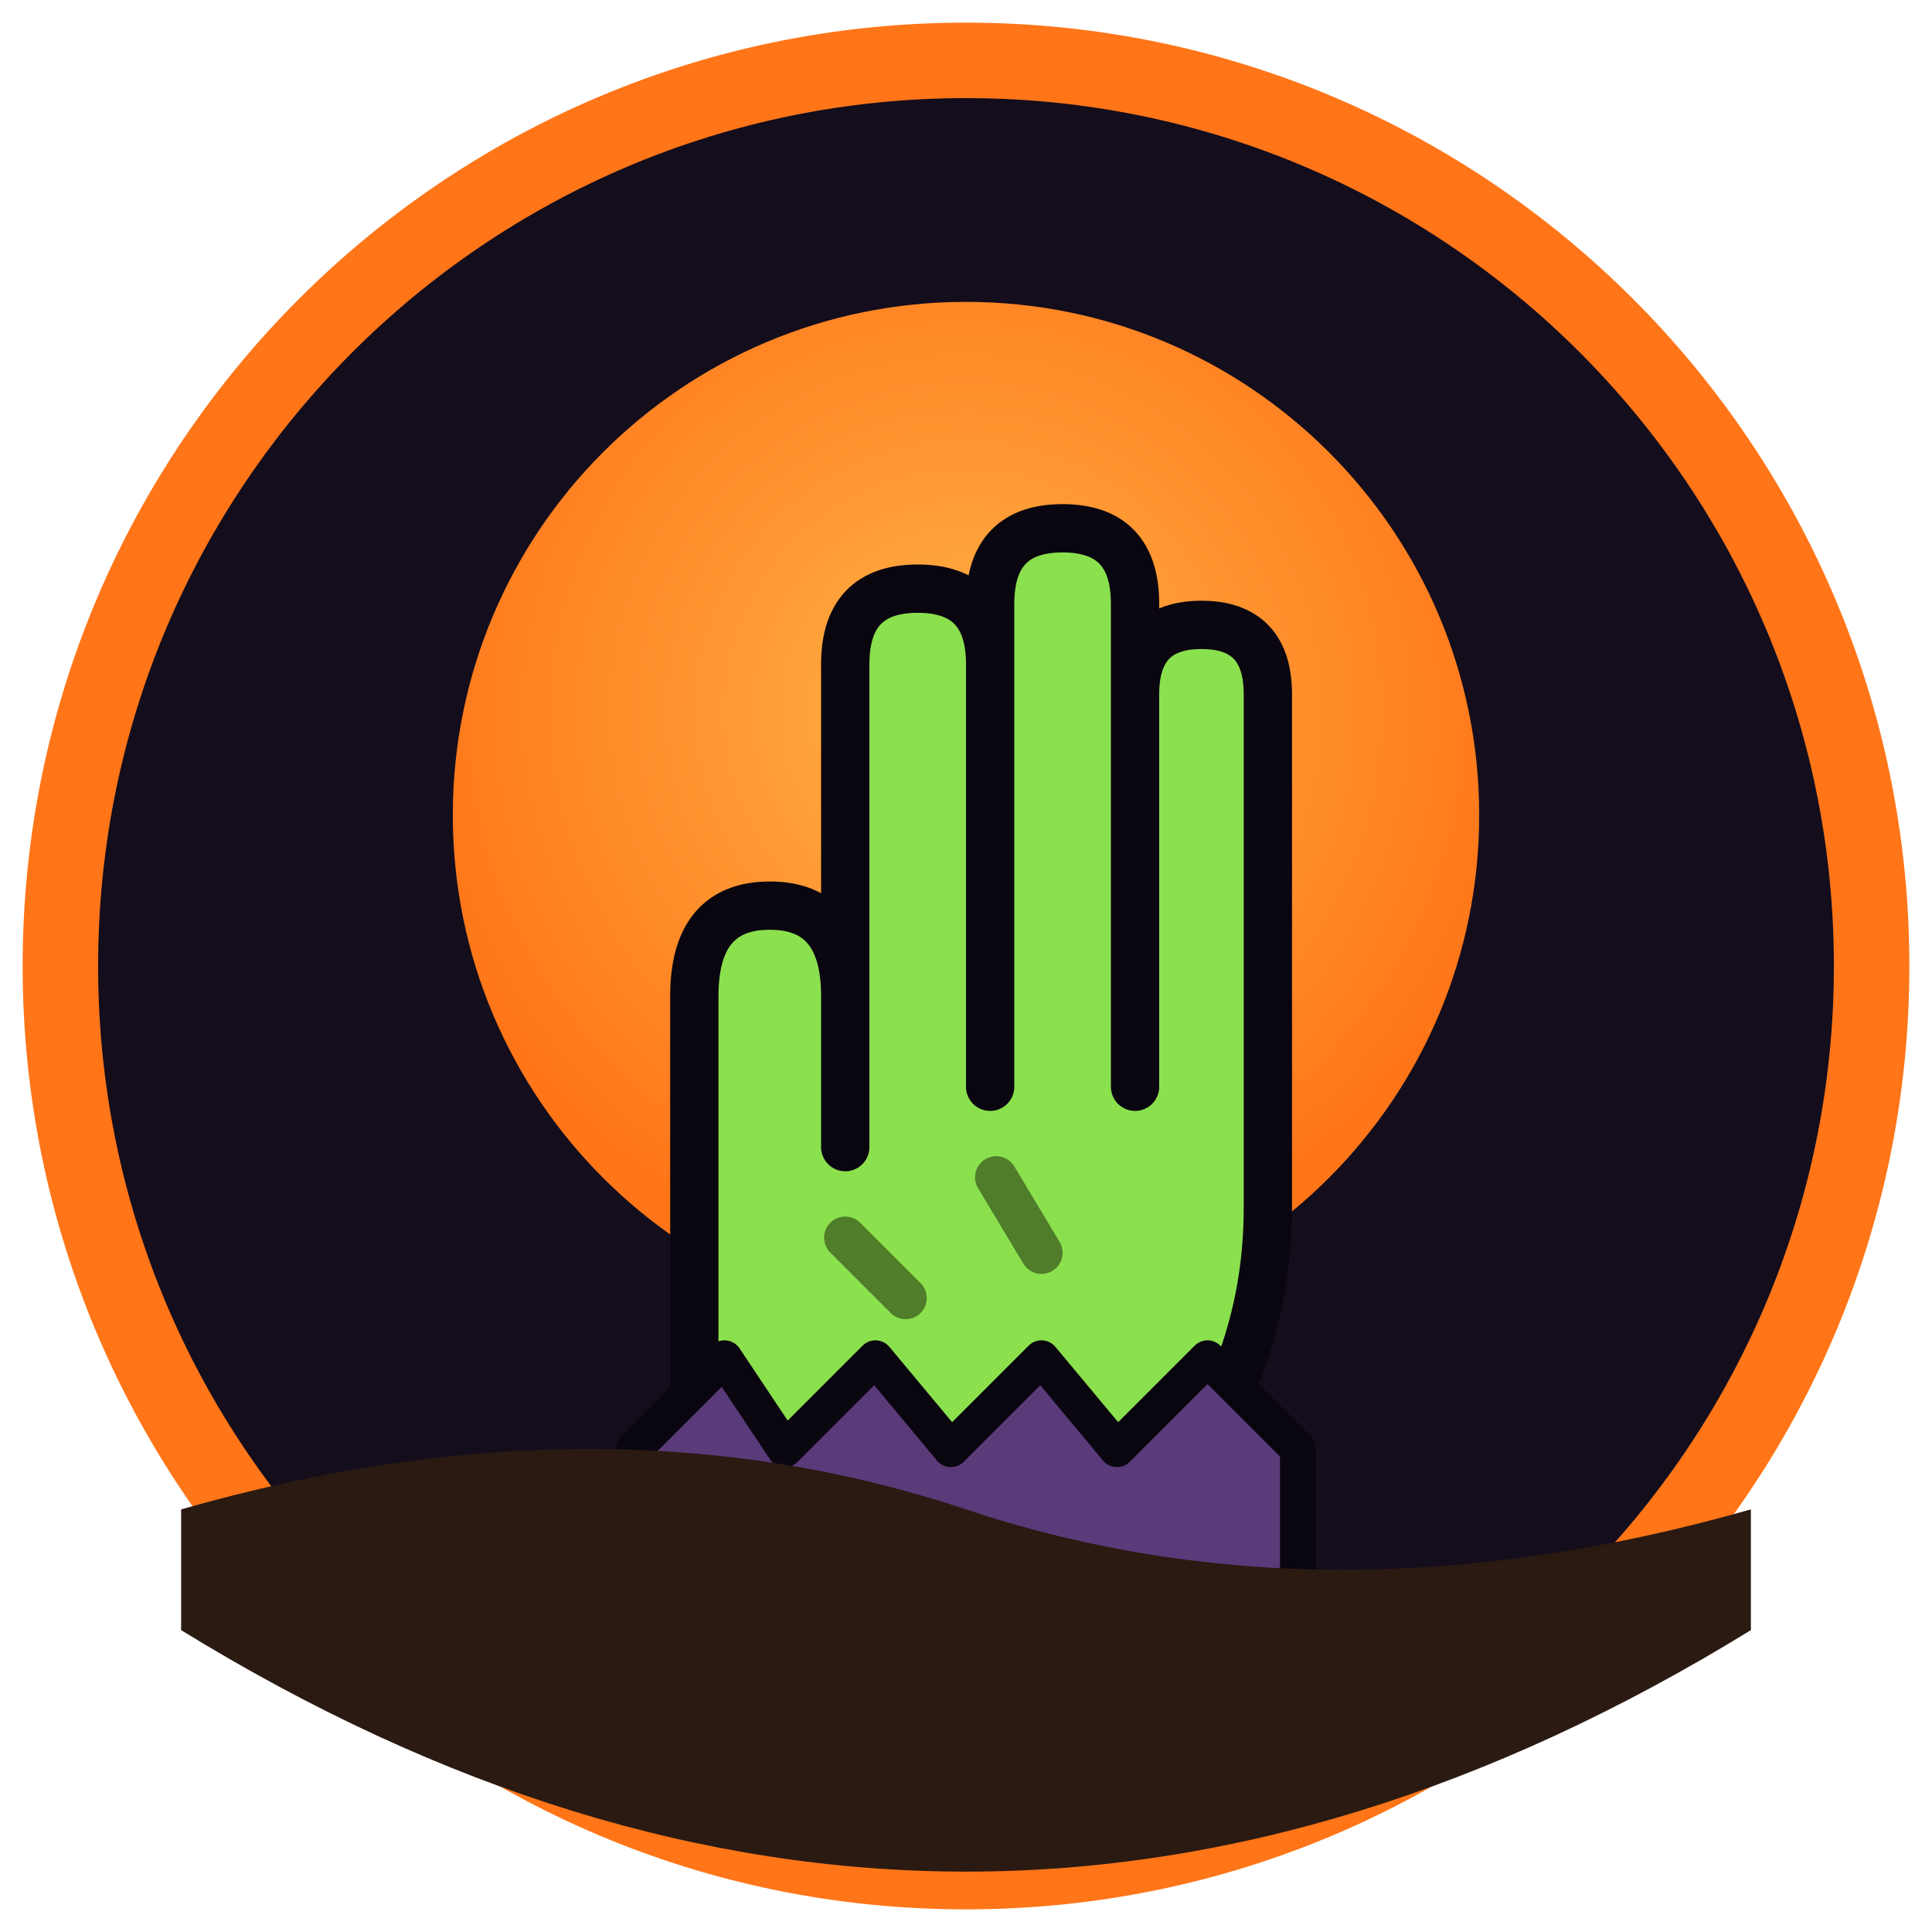
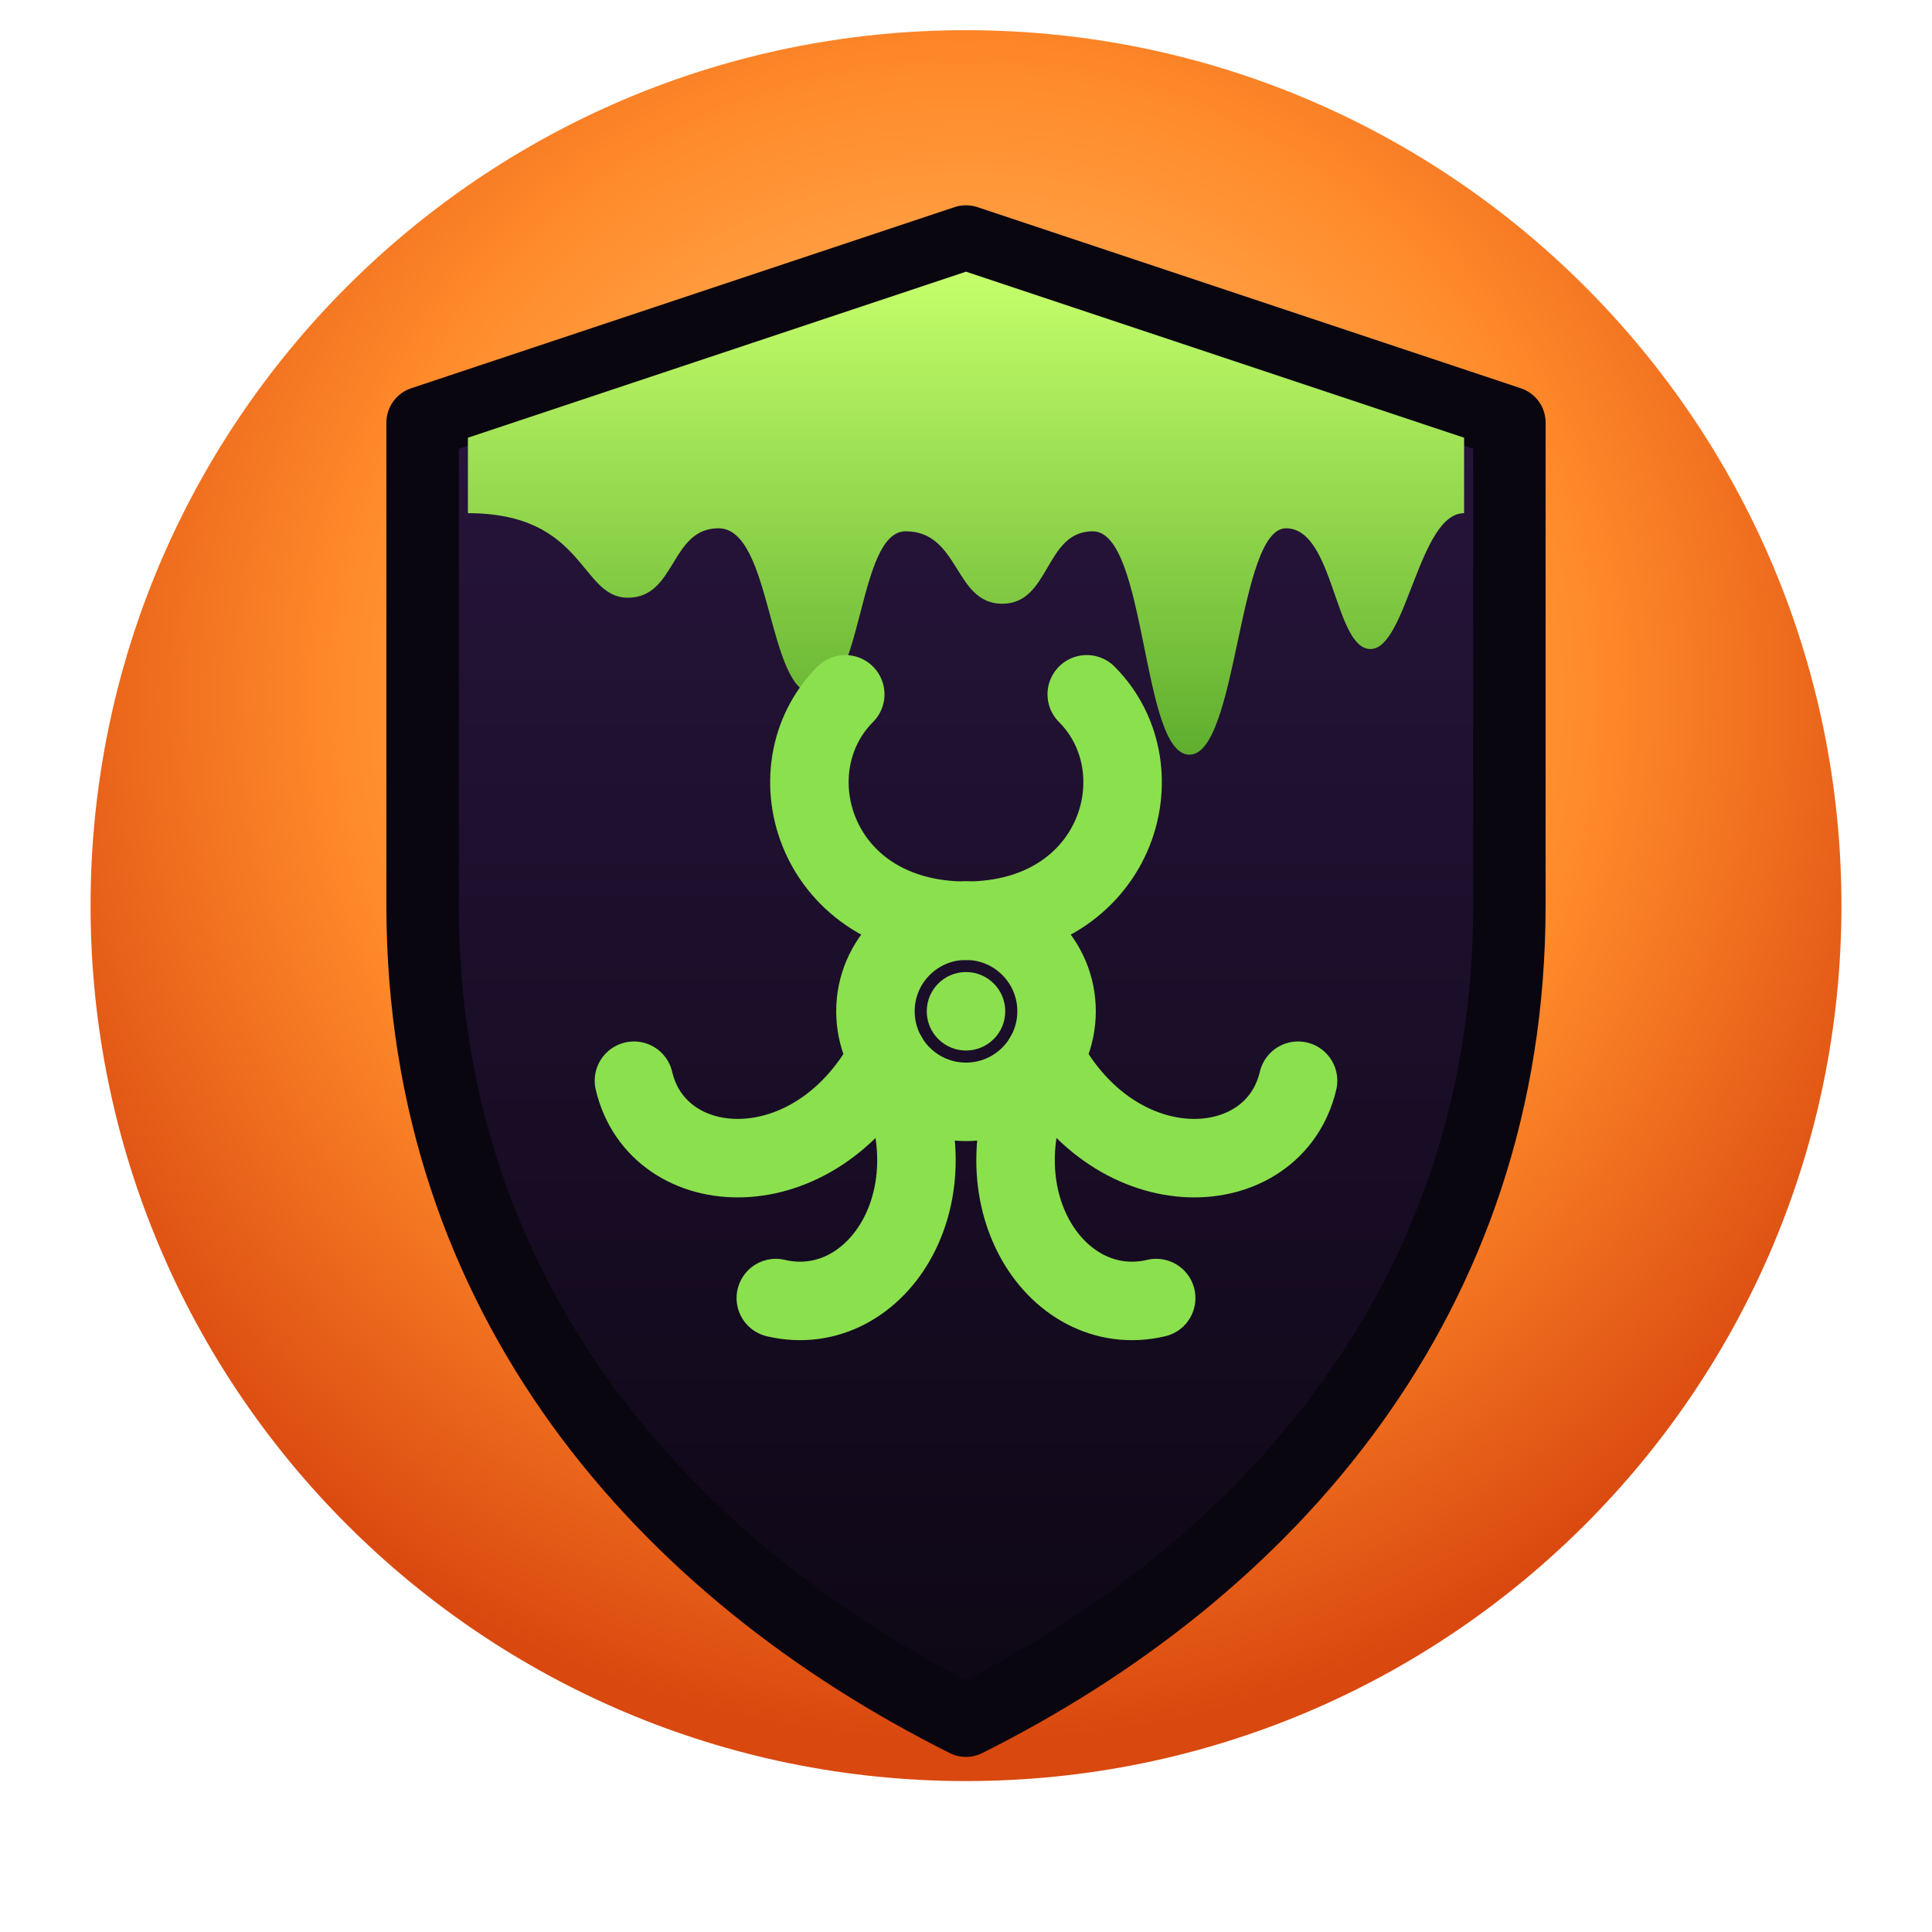
<svg xmlns="http://www.w3.org/2000/svg" viewBox="0 0 64 64" role="img" aria-label="Comité de Contención">
  <defs>
-     <radialGradient id="moon" cx="50%" cy="40%" r="55%">
-       <stop offset="0" stop-color="#ffb347" />
-       <stop offset="1" stop-color="#ff7518" />
+     <radialGradient id="moon" cx="50%" cy="38%" r="60%">
+       <stop offset="0" stop-color="#ffcf7a" />
+       <stop offset="0.6" stop-color="#ff8a2a" />
+       <stop offset="1" stop-color="#d9480f" />
    </radialGradient>
+     <linearGradient id="shield" x1="0" y1="0" x2="0" y2="1">
+       <stop offset="0" stop-color="#2a1640" />
+       <stop offset="1" stop-color="#0d0714" />
+     </linearGradient>
+     <linearGradient id="slime" x1="0" y1="0" x2="0" y2="1">
+       <stop offset="0" stop-color="#c5ff6b" />
+       <stop offset="1" stop-color="#5fae2e" />
+     </linearGradient>
  </defs>
-   <circle cx="32" cy="32" r="30" fill="#140d1c" stroke="#ff7518" stroke-width="2.5" />
-   <circle cx="32" cy="27" r="17" fill="url(#moon)" />
-   <path d="M23 49 L23 33 Q23 30 25.5 30 Q28 30 28 33 L28 38 L28 22 Q28 19.5 30.4 19.5 Q32.8 19.5 32.8 22 L32.8 36 L32.8 20 Q32.8 17.5 35.2 17.5 Q37.6 17.5 37.6 20 L37.6 36 L37.6 23 Q37.6 20.7 39.8 20.7 Q42 20.7 42 23 L42 40 Q42 45 39 49 Z" fill="#8be04e" stroke="#0a0610" stroke-width="1.6" stroke-linejoin="round" />
-   <path d="M28 41 L30 43 M33 39 L34.5 41.5" stroke="#4f7d2a" stroke-width="1.4" stroke-linecap="round" />
-   <path d="M21 48 L24 45 L26 48 L29 45 L31.5 48 L34.5 45 L37 48 L40 45 L43 48 L43 53 L21 53 Z" fill="#5b3a7a" stroke="#0a0610" stroke-width="1.2" stroke-linejoin="round" />
-   <path d="M6 50 Q20 46 32 50 T58 50 L58 54 Q45 62 32 62 Q19 62 6 54 Z" fill="#2a1a12" />
+   <circle cx="32" cy="30" r="29" fill="url(#moon)" />
+   <circle cx="22" cy="20" r="3" fill="#e86a1c" opacity=".45" />
+   <circle cx="45" cy="40" r="4" fill="#e86a1c" opacity=".35" />
+   <path d="M32 8 L50 14 V30 C50 43 42 52 32 57 C22 52 14 43 14 30 V14 Z" fill="url(#shield)" stroke="#0a0610" stroke-width="2.4" stroke-linejoin="round" />
+   <path d="M15.5 14.5 L32 9 L48.5 14.5 V17 C47 17 46.6 21.5 45.4 21.5 C44.2 21.5 44.2 17.5 42.6 17.5 C41 17.5 41 25 39.4 25 C37.8 25 38 17.6 36.2 17.6 C34.6 17.6 34.8 20 33.2 20 C31.6 20 31.8 17.6 30 17.6 C28.4 17.6 28.6 23 27 23 C25.4 23 25.6 17.5 23.8 17.5 C22.2 17.5 22.4 19.8 20.8 19.8 C19.2 19.8 19.4 17 15.5 17 Z" fill="url(#slime)" />
+   <g fill="none" stroke="#8be04e" stroke-width="2.6" stroke-linecap="round">
+     <circle cx="32" cy="33.5" r="3" />
+     <path d="M32 30.5 C27 30.5 25.5 25.5 28 23" />
+     <path d="M32 30.5 C37 30.5 38.5 25.5 36 23" />
+     <path d="M29.4 35 C27 39.5 21.8 39.2 21 35.8" />
+     <path d="M29.4 35 C31.9 39.4 29.1 43.8 25.7 43" />
+     <path d="M34.6 35 C37 39.5 42.2 39.2 43 35.8" />
+     <path d="M34.6 35 C32.1 39.4 34.9 43.8 38.3 43" />
+   </g>
+   <circle cx="32" cy="33.5" r="1.3" fill="#8be04e" />
</svg>
